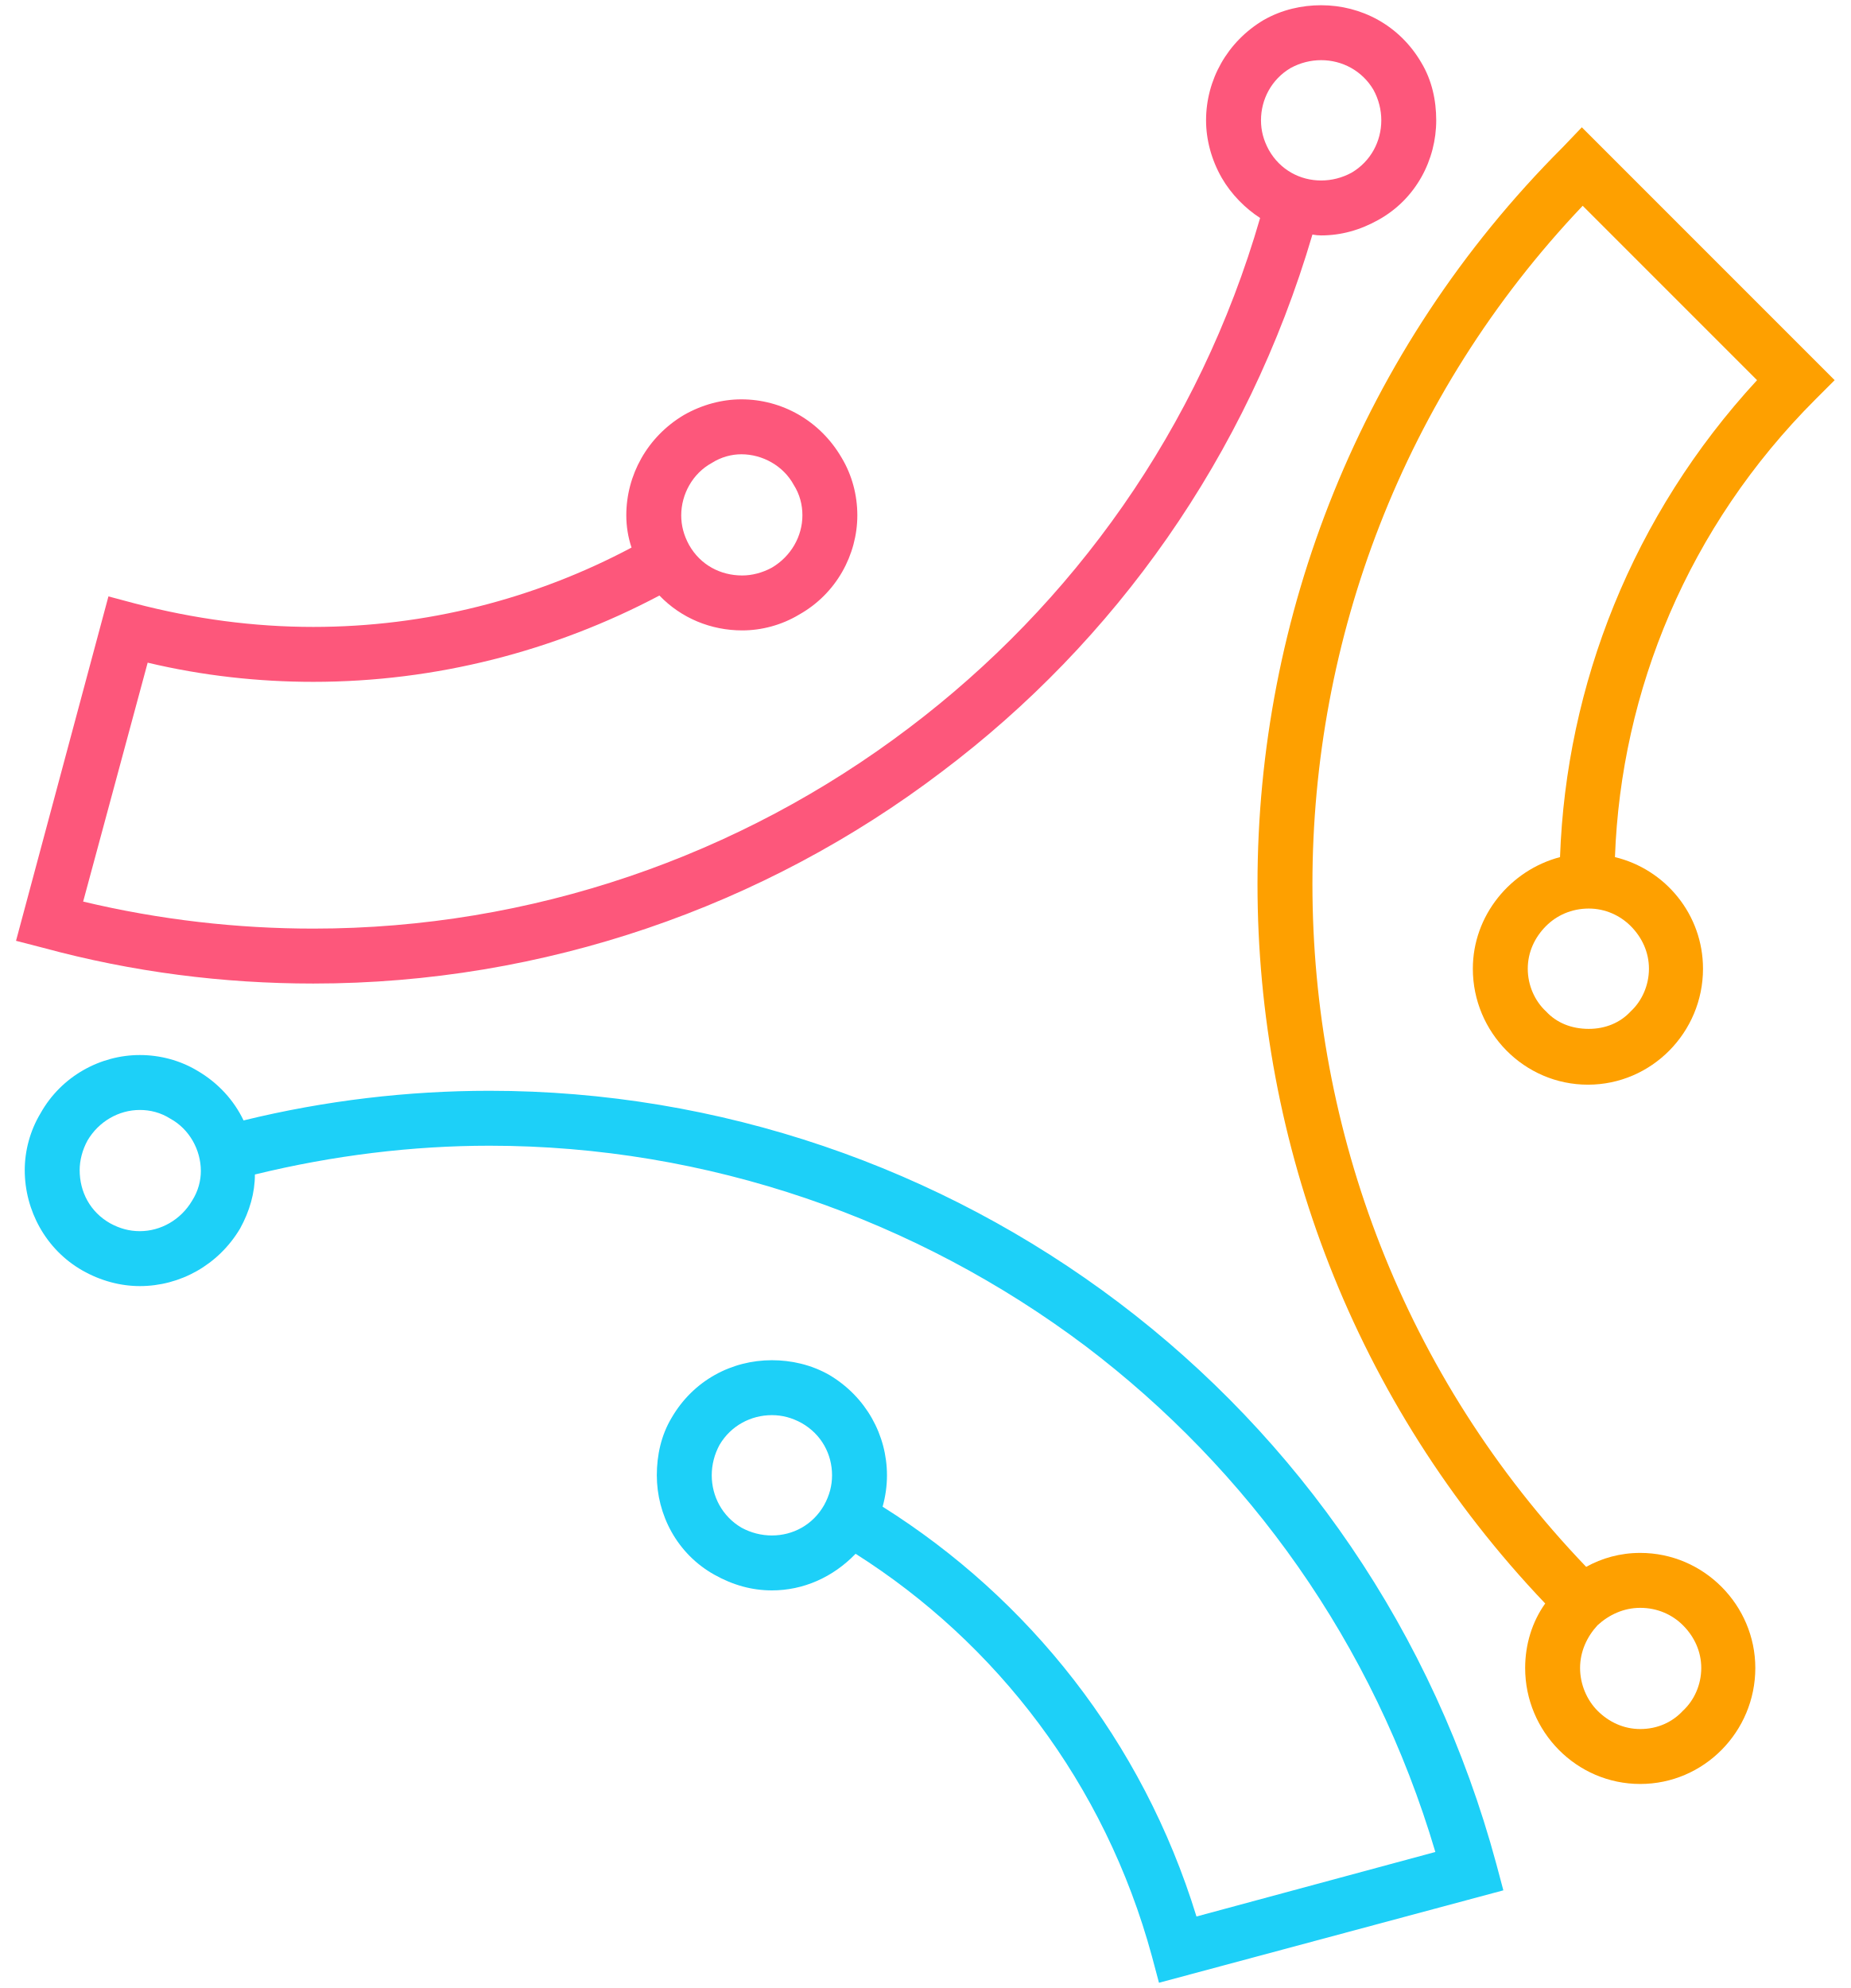
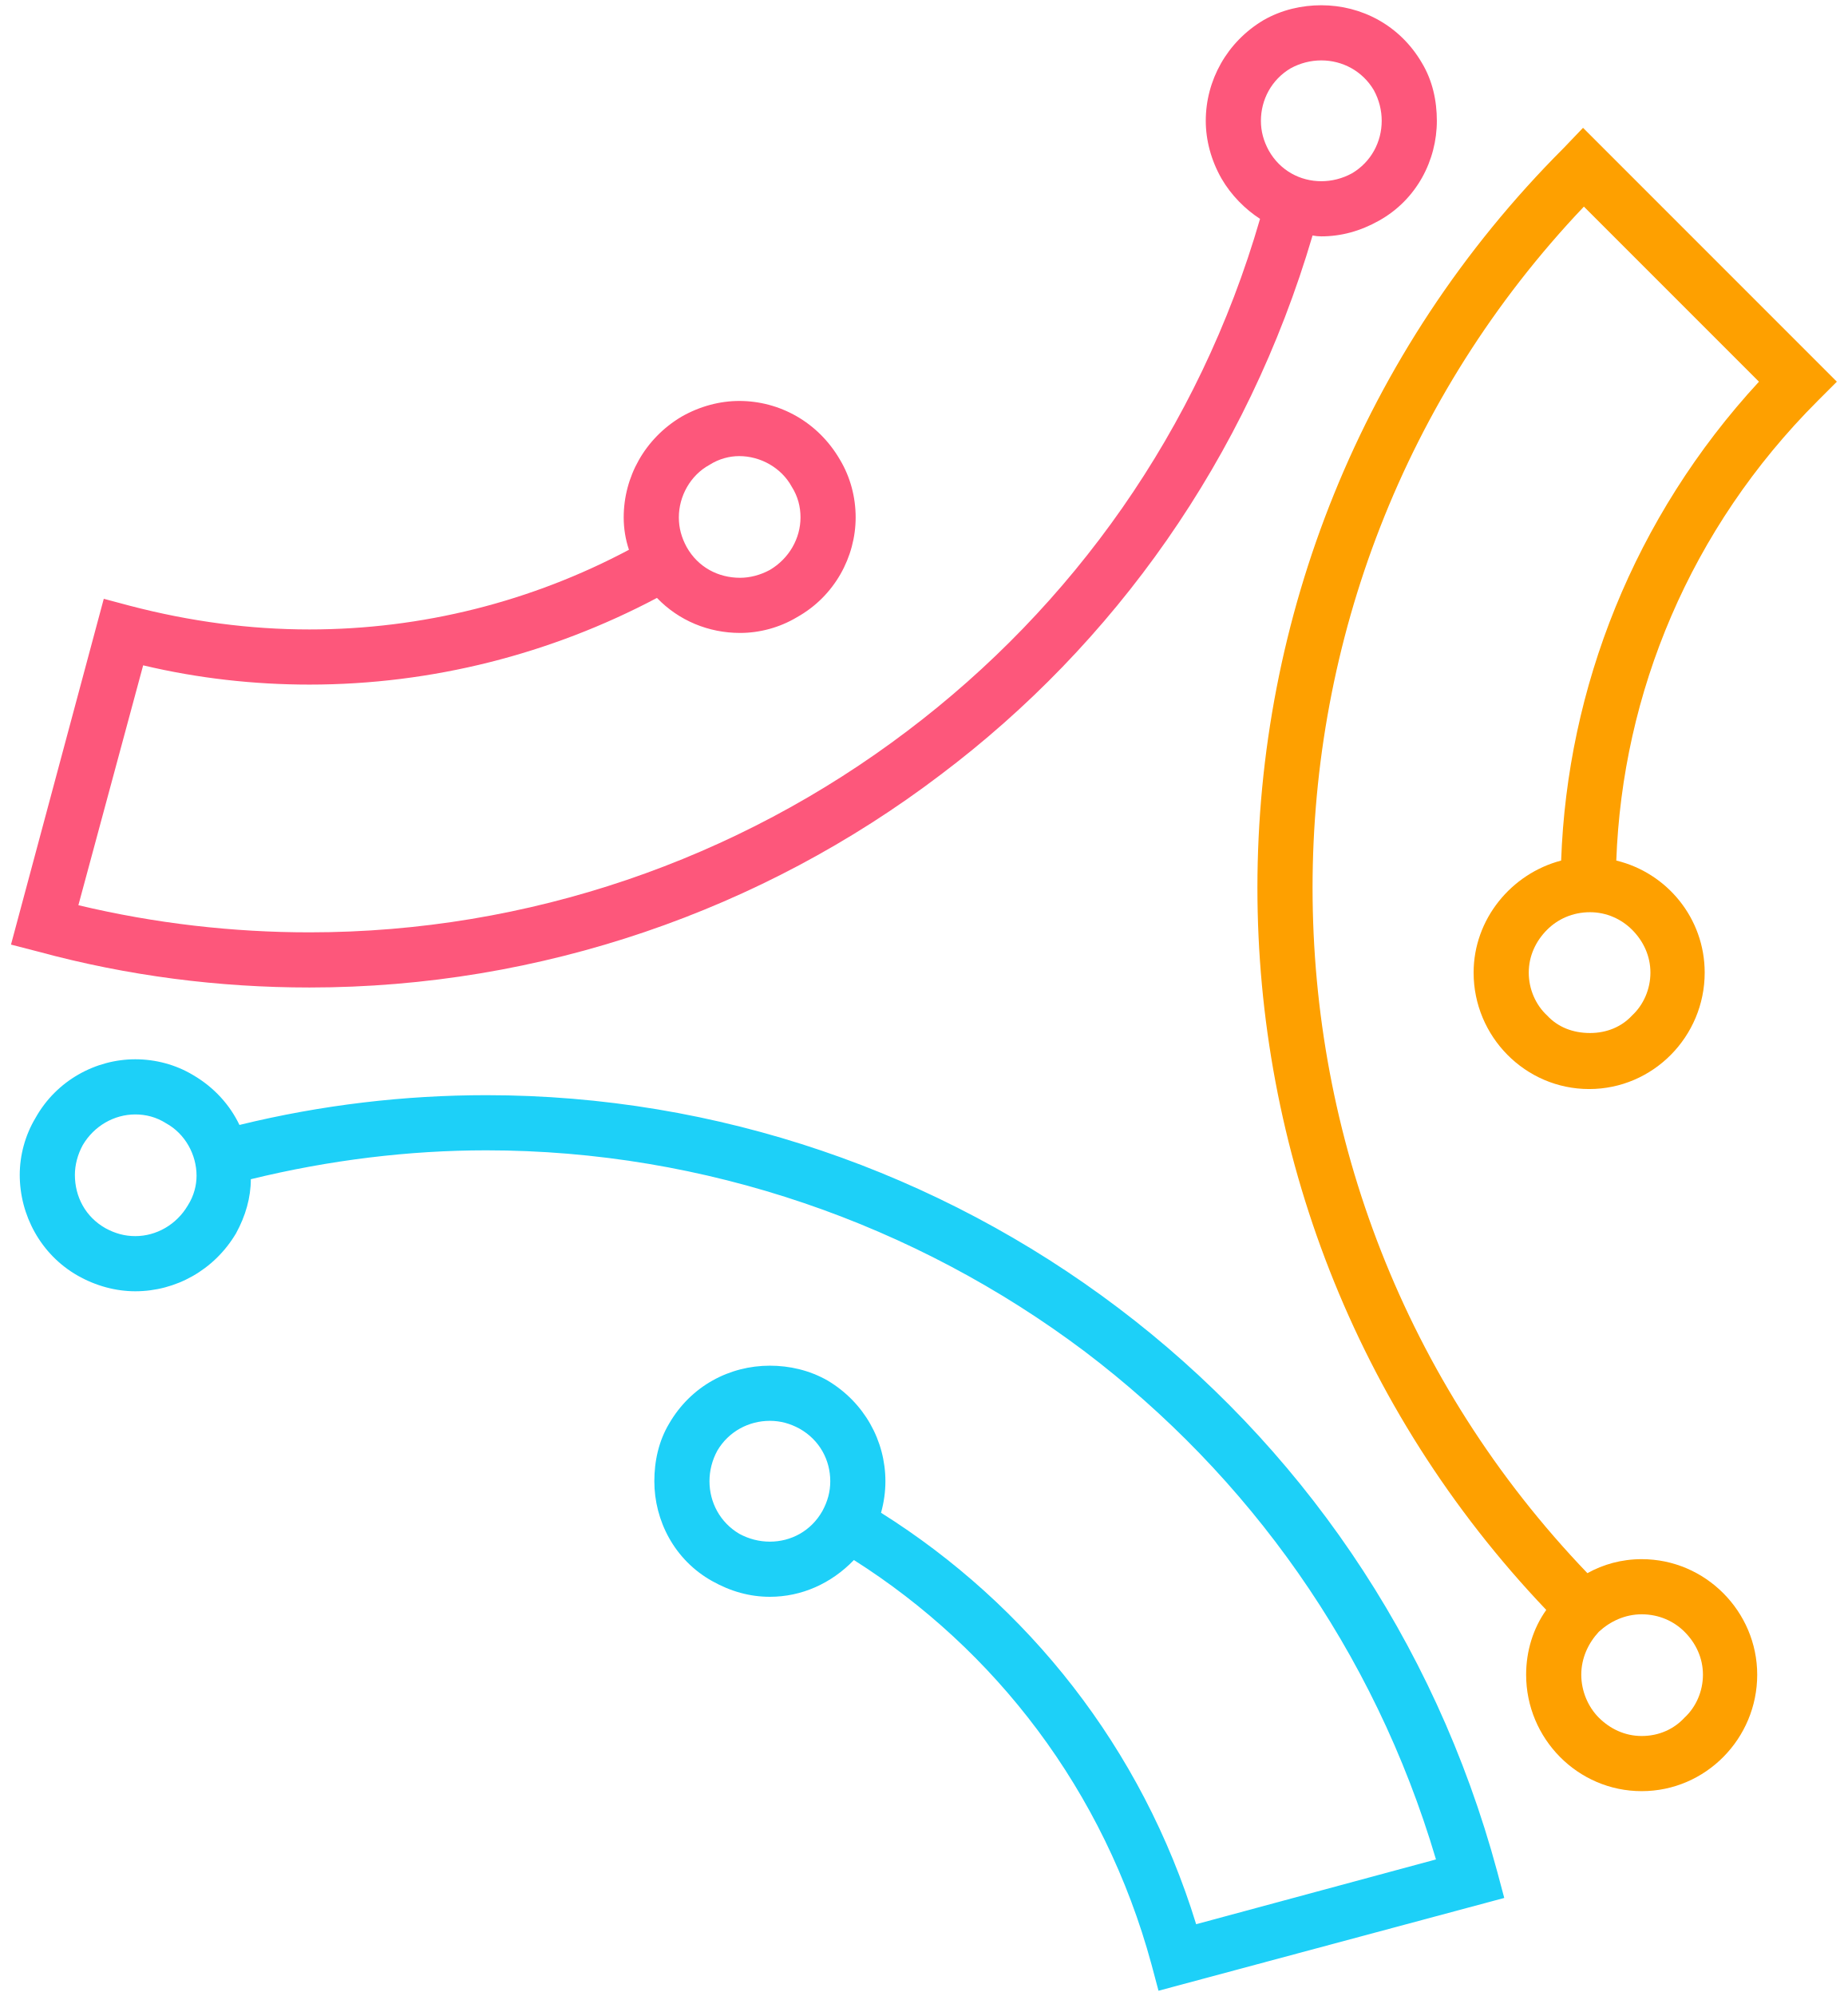
- <svg xmlns="http://www.w3.org/2000/svg" version="1.2" viewBox="0 0 211 228" width="54" height="58">
+ <svg xmlns="http://www.w3.org/2000/svg" version="1.2" viewBox="0 0 209 228" width="50" height="54">
  <style>.a{fill:#1dd0f8}.b{fill:#fd577b}.c{fill:#fea000}</style>
-   <path fill-rule="evenodd" class="a" d="m171 213.8l0.8 3-39.5 10.6-0.8-3c-5.4-19.9-17.9-36-34-46.2-2.6 2.7-6 4.2-9.6 4.2q-3.4 0-6.6-1.8c-4.3-2.4-6.6-6.9-6.6-11.4 0-2.3 0.5-4.6 1.7-6.6 2.5-4.3 6.9-6.6 11.5-6.6 2.2 0 4.5 0.5 6.6 1.7 4.2 2.5 6.6 6.9 6.6 11.5q0 1.8-0.5 3.6c16.7 10.5 29.8 26.8 36 47l27.4-7.4c-7.1-24-21.5-43.9-40.1-58-19.4-14.6-43.4-23-68.4-23-8.8 0-17.9 1.1-26.9 3.3 0 2.1-0.6 4.2-1.7 6.2-2.5 4.2-6.9 6.6-11.5 6.6-2.2 0-4.5-0.6-6.6-1.8-4.2-2.4-6.6-6.9-6.6-11.5 0-2.2 0.6-4.5 1.8-6.5 2.4-4.3 6.9-6.7 11.4-6.7 2.3 0 4.6 0.6 6.6 1.8 2.4 1.4 4.2 3.4 5.3 5.7 9.4-2.3 18.9-3.4 28.2-3.4 26.4 0 51.7 8.8 72.2 24.3 20.5 15.5 36.1 37.7 43.3 64.4zm-148.6-79.5c0-2.4-1.3-4.8-3.5-6-1.1-0.7-2.3-1-3.5-1-2.4 0-4.7 1.3-6 3.5-0.6 1.1-0.9 2.3-0.9 3.4 0 2.5 1.2 4.8 3.5 6.1 1.1 0.6 2.2 0.9 3.4 0.9 2.4 0 4.7-1.3 6-3.5 0.7-1.1 1-2.3 1-3.4zm71.5 38.3c0.6-1.1 0.9-2.2 0.9-3.4 0-2.4-1.2-4.7-3.5-6-1.1-0.6-2.2-0.9-3.4-0.9-2.4 0-4.7 1.2-6 3.4-0.6 1.1-0.9 2.3-0.9 3.5 0 2.4 1.2 4.7 3.4 6 1.1 0.6 2.3 0.9 3.5 0.9 2.4 0 4.7-1.2 6-3.5z" />
-   <path fill-rule="evenodd" class="b" d="m4.3 108.7l-3.1-0.8 10.6-39.5 3 0.8c6.9 1.8 13.7 2.7 20.5 2.7 12.9 0 25.4-3.2 36.5-9.1q-0.6-1.8-0.6-3.7c0-4.6 2.4-9 6.6-11.5 2.1-1.2 4.4-1.8 6.6-1.8 4.6 0 9 2.4 11.5 6.7 1.2 2 1.8 4.3 1.8 6.6 0 4.5-2.4 9-6.7 11.4-2 1.2-4.3 1.8-6.5 1.8-3.6 0-7-1.4-9.5-4-12.1 6.4-25.7 9.9-39.7 9.9-6.3 0-12.7-0.7-19-2.2l-7.4 27.4c8.8 2.1 17.7 3.1 26.4 3.1 25 0 48.9-8.3 68.3-23 18.8-14.2 33.3-34.3 40.3-58.5-1.7-1.1-3.3-2.7-4.4-4.6-1.2-2.1-1.8-4.4-1.8-6.6 0-4.6 2.4-9 6.6-11.5 2.1-1.2 4.4-1.7 6.6-1.7 4.6 0 9 2.3 11.5 6.6 1.2 2 1.7 4.3 1.7 6.6 0 4.5-2.3 9-6.6 11.4q-3.2 1.8-6.6 1.8-0.5 0-1-0.1c-7.5 25.5-22.7 46.7-42.5 61.6-20.4 15.5-45.7 24.3-72.1 24.3-10.3 0-20.7-1.3-31-4.1zm139.7-94.9c0 1.2 0.3 2.3 0.9 3.4 1.3 2.3 3.6 3.5 6 3.5 1.2 0 2.4-0.3 3.5-0.9 2.2-1.3 3.4-3.6 3.4-6 0-1.2-0.3-2.4-0.9-3.5-1.3-2.2-3.6-3.4-6-3.4-1.2 0-2.4 0.3-3.5 0.9-2.2 1.3-3.4 3.6-3.4 6zm-66.5 45.3c0 1.2 0.3 2.3 0.9 3.4 1.3 2.3 3.6 3.5 6.1 3.5 1.1 0 2.3-0.3 3.4-0.9 2.2-1.3 3.5-3.6 3.5-6 0-1.2-0.3-2.4-1-3.5-1.2-2.2-3.6-3.5-6-3.5-1.1 0-2.3 0.3-3.4 1-2.2 1.2-3.5 3.6-3.5 6z" />
-   <path fill-rule="evenodd" class="c" d="m207.6 45.8c-14.6 14.6-22.3 33.4-23 52.5 5.8 1.4 10.1 6.6 10.1 12.8 0 7.3-5.9 13.3-13.2 13.3-7.3 0-13.2-6-13.2-13.3 0-6.1 4.3-11.3 10-12.8 0.7-19.7 8.3-39.2 22.6-54.7l-20-20c-20.7 21.8-31 49.8-31 77.8 0 28.2 10.4 56.4 31.4 78.3 1.8-1 3.9-1.6 6.2-1.6 7.3 0 13.2 6 13.2 13.2 0 7.3-5.9 13.3-13.2 13.3-7.3 0-13.2-6-13.2-13.3 0-2.7 0.8-5.3 2.3-7.4-22-23.1-33-52.8-33-82.5 0-30.6 11.7-61.2 35-84.5l2.2-2.3 29 29zm-20.1 138.6c-1.9 0-3.6 0.8-4.9 2-1.2 1.3-2 3-2 4.9 0 1.9 0.8 3.7 2 4.9 1.3 1.3 3 2.1 4.9 2.1 2 0 3.7-0.8 4.9-2.1 1.3-1.2 2.1-3 2.1-4.9 0-1.9-0.8-3.6-2.1-4.9-1.2-1.2-2.9-2-4.9-2zm-1.1-78.2c-1.2-1.2-2.9-2-4.8-2-2 0-3.7 0.8-4.9 2-1.3 1.3-2.1 3-2.1 4.9 0 1.9 0.8 3.7 2.1 4.9 1.2 1.3 2.9 2 4.9 2 1.9 0 3.6-0.7 4.8-2 1.3-1.2 2.1-3 2.1-4.9 0-1.9-0.8-3.6-2.1-4.9z" />
+   <path fill-rule="evenodd" class="a" d="m170 213.8l0.8 3-39.5 10.6-0.8-3c-5.4-19.9-17.9-36-34-46.2-2.6 2.7-6 4.2-9.6 4.2q-3.4 0-6.6-1.8c-4.3-2.4-6.6-6.9-6.6-11.4 0-2.3 0.5-4.6 1.7-6.6 2.5-4.3 6.9-6.6 11.5-6.6 2.2 0 4.5 0.5 6.6 1.7 4.2 2.5 6.6 6.9 6.6 11.5q0 1.8-0.5 3.6c16.7 10.5 29.8 26.8 36 47l27.4-7.4c-7.1-24-21.5-43.9-40.1-58-19.4-14.6-43.4-23-68.4-23-8.8 0-17.9 1.1-26.9 3.3 0 2.1-0.6 4.2-1.7 6.2-2.5 4.2-6.9 6.6-11.5 6.6-2.2 0-4.5-0.6-6.6-1.8-4.2-2.4-6.6-6.9-6.6-11.5 0-2.2 0.6-4.5 1.8-6.5 2.4-4.3 6.9-6.7 11.4-6.7 2.3 0 4.6 0.6 6.6 1.8 2.4 1.4 4.2 3.4 5.3 5.7 9.4-2.3 18.9-3.4 28.2-3.4 26.4 0 51.7 8.8 72.2 24.3 20.5 15.5 36.1 37.7 43.3 64.4zm-148.6-79.5c0-2.4-1.3-4.8-3.5-6-1.1-0.7-2.3-1-3.5-1-2.4 0-4.7 1.3-6 3.5-0.6 1.1-0.9 2.3-0.9 3.4 0 2.5 1.2 4.8 3.5 6.1 1.1 0.6 2.2 0.9 3.4 0.9 2.4 0 4.7-1.3 6-3.5 0.7-1.1 1-2.3 1-3.4zm71.5 38.3c0.6-1.1 0.9-2.2 0.9-3.4 0-2.4-1.2-4.7-3.5-6-1.1-0.6-2.2-0.9-3.4-0.9-2.4 0-4.7 1.2-6 3.4-0.6 1.1-0.9 2.3-0.9 3.5 0 2.4 1.2 4.7 3.4 6 1.1 0.6 2.3 0.9 3.5 0.9 2.4 0 4.7-1.2 6-3.5z" />
+   <path fill-rule="evenodd" class="b" d="m3.3 108.7l-3.1-0.8 10.6-39.5 3 0.8c6.9 1.8 13.7 2.7 20.5 2.7 12.9 0 25.4-3.2 36.5-9.1q-0.6-1.8-0.6-3.7c0-4.6 2.4-9 6.6-11.5 2.1-1.2 4.4-1.8 6.6-1.8 4.6 0 9 2.4 11.5 6.7 1.2 2 1.8 4.3 1.8 6.6 0 4.5-2.4 9-6.7 11.4-2 1.2-4.3 1.8-6.5 1.8-3.6 0-7-1.4-9.5-4-12.1 6.4-25.7 9.9-39.7 9.9-6.3 0-12.7-0.7-19-2.2l-7.4 27.4c8.8 2.1 17.7 3.1 26.4 3.1 25 0 48.9-8.3 68.3-23 18.8-14.2 33.3-34.3 40.3-58.5-1.7-1.1-3.3-2.7-4.4-4.6-1.2-2.1-1.8-4.4-1.8-6.6 0-4.6 2.4-9 6.6-11.5 2.1-1.2 4.4-1.7 6.6-1.7 4.6 0 9 2.3 11.5 6.6 1.2 2 1.7 4.3 1.7 6.6 0 4.5-2.3 9-6.6 11.4q-3.2 1.8-6.6 1.8-0.5 0-1-0.1c-7.5 25.5-22.7 46.7-42.5 61.6-20.4 15.5-45.7 24.3-72.1 24.3-10.3 0-20.7-1.3-31-4.1zm139.7-94.9c0 1.2 0.3 2.3 0.9 3.4 1.3 2.3 3.6 3.5 6 3.5 1.2 0 2.4-0.3 3.5-0.9 2.2-1.3 3.4-3.6 3.4-6 0-1.2-0.3-2.4-0.9-3.5-1.3-2.2-3.6-3.4-6-3.4-1.2 0-2.4 0.3-3.5 0.9-2.2 1.3-3.4 3.6-3.4 6zm-66.5 45.3c0 1.2 0.3 2.3 0.9 3.4 1.3 2.3 3.6 3.5 6.1 3.5 1.1 0 2.3-0.3 3.4-0.9 2.2-1.3 3.5-3.6 3.5-6 0-1.2-0.3-2.4-1-3.5-1.2-2.2-3.6-3.5-6-3.5-1.1 0-2.3 0.3-3.4 1-2.2 1.2-3.5 3.6-3.5 6z" />
+   <path fill-rule="evenodd" class="c" d="m206.6 45.8c-14.6 14.6-22.3 33.4-23 52.5 5.8 1.4 10.1 6.6 10.1 12.8 0 7.3-5.9 13.3-13.2 13.3-7.3 0-13.2-6-13.2-13.3 0-6.1 4.3-11.3 10-12.8 0.7-19.7 8.3-39.2 22.6-54.7l-20-20c-20.7 21.8-31 49.8-31 77.8 0 28.2 10.4 56.4 31.4 78.3 1.8-1 3.9-1.6 6.2-1.6 7.3 0 13.2 6 13.2 13.2 0 7.3-5.9 13.3-13.2 13.3-7.3 0-13.2-6-13.2-13.3 0-2.7 0.8-5.3 2.3-7.4-22-23.1-33-52.8-33-82.5 0-30.6 11.7-61.2 35-84.5l2.2-2.3 29 29zm-20.1 138.6c-1.9 0-3.6 0.8-4.9 2-1.2 1.3-2 3-2 4.9 0 1.9 0.8 3.7 2 4.9 1.3 1.3 3 2.1 4.9 2.1 2 0 3.7-0.8 4.9-2.1 1.3-1.2 2.1-3 2.1-4.9 0-1.9-0.8-3.6-2.1-4.9-1.2-1.2-2.9-2-4.9-2zm-1.1-78.2c-1.2-1.2-2.9-2-4.8-2-2 0-3.7 0.8-4.9 2-1.3 1.3-2.1 3-2.1 4.9 0 1.9 0.8 3.7 2.1 4.9 1.2 1.3 2.9 2 4.9 2 1.9 0 3.6-0.7 4.8-2 1.3-1.2 2.1-3 2.1-4.9 0-1.9-0.8-3.6-2.1-4.9z" />
</svg>
